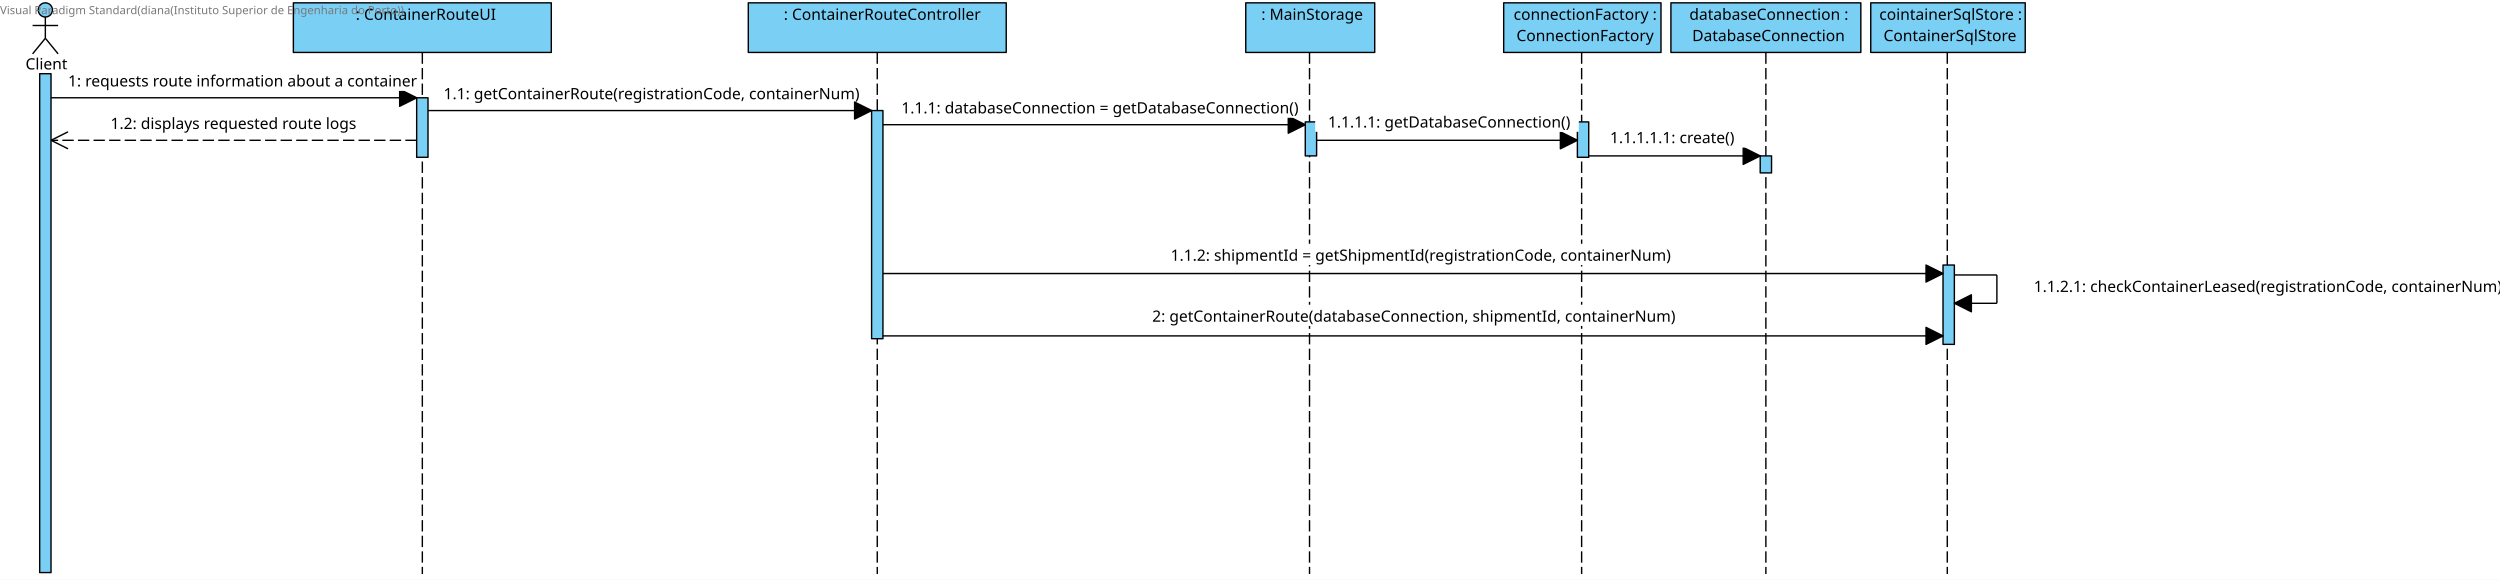
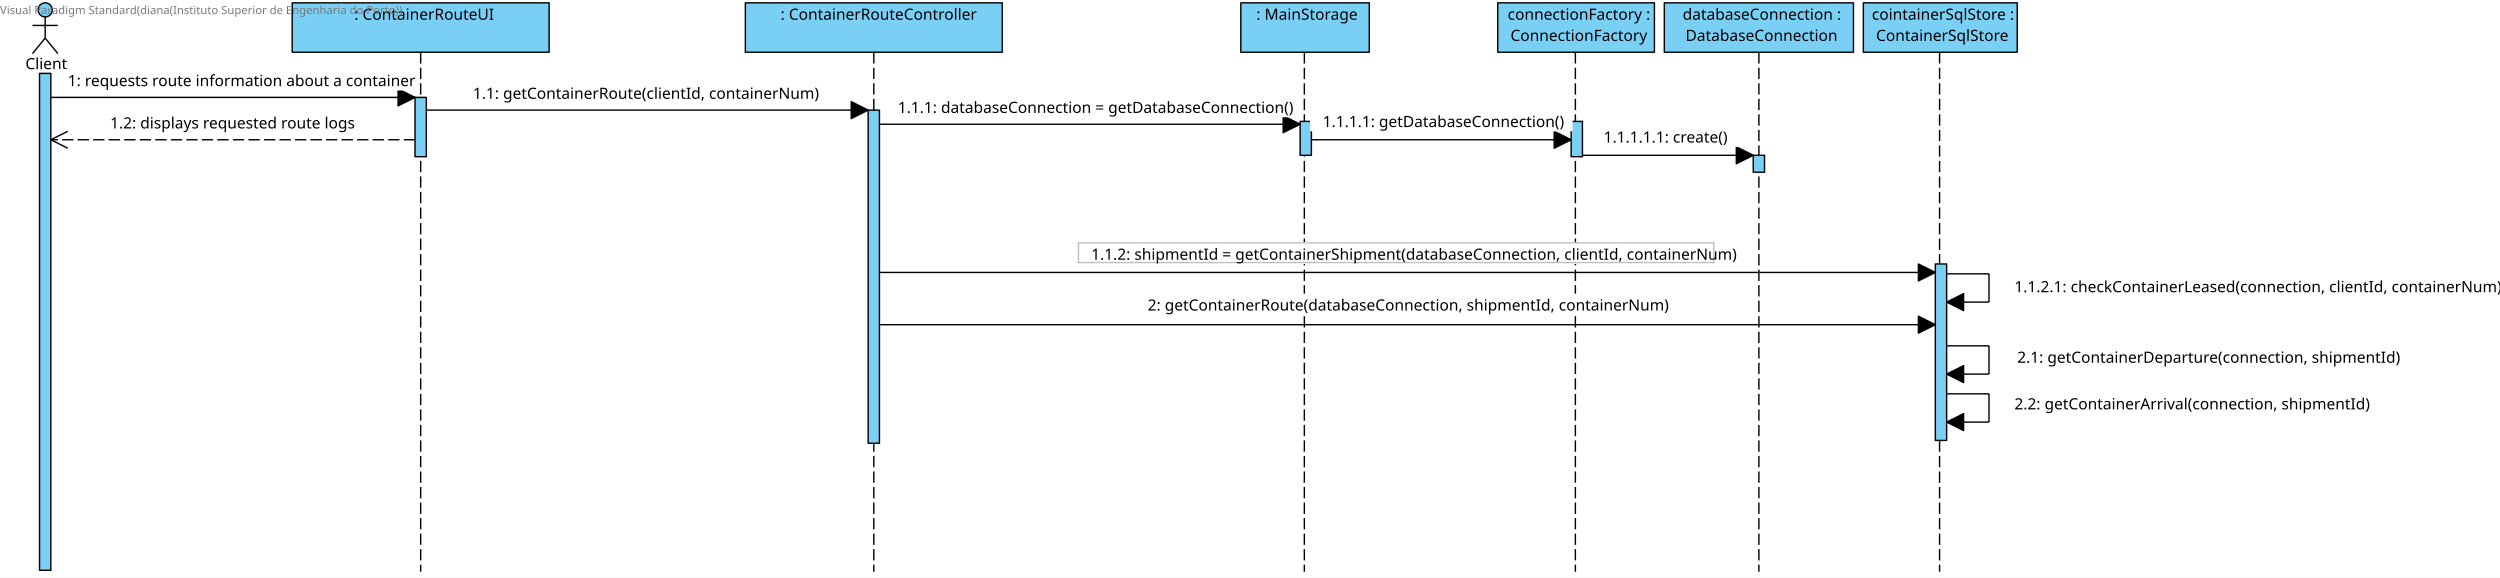
- <svg xmlns="http://www.w3.org/2000/svg" fill-opacity="0" color-rendering="auto" color-interpolation="auto" text-rendering="auto" stroke="rgb(0,0,0)" stroke-linecap="square" width="1764" stroke-miterlimit="10" shape-rendering="auto" stroke-opacity="0" fill="rgb(0,0,0)" stroke-dasharray="none" font-weight="normal" stroke-width="1" height="409" font-family="'Dialog'" font-style="normal" stroke-linejoin="miter" font-size="12px" stroke-dashoffset="0" image-rendering="auto">
+ <svg xmlns="http://www.w3.org/2000/svg" fill-opacity="0" color-rendering="auto" color-interpolation="auto" text-rendering="auto" stroke="rgb(0,0,0)" stroke-linecap="square" width="1771" stroke-miterlimit="10" shape-rendering="auto" stroke-opacity="0" fill="rgb(0,0,0)" stroke-dasharray="none" font-weight="normal" stroke-width="1" height="409" font-family="'Dialog'" font-style="normal" stroke-linejoin="miter" font-size="12px" stroke-dashoffset="0" image-rendering="auto">
  <defs id="genericDefs" />
  <g>
    <defs id="defs1">
      <clipPath clipPathUnits="userSpaceOnUse" id="clipPath1">
        <path d="M-7 -7 L71 -7 L71 414 L-7 414 L-7 -7 Z" />
      </clipPath>
      <clipPath clipPathUnits="userSpaceOnUse" id="clipPath2">
        <path d="M-7 -7 L194 -7 L194 414 L-7 414 L-7 -7 Z" />
      </clipPath>
      <clipPath clipPathUnits="userSpaceOnUse" id="clipPath3">
        <path d="M-7 -7 L19 -7 L19 53 L-7 53 L-7 -7 Z" />
      </clipPath>
      <clipPath clipPathUnits="userSpaceOnUse" id="clipPath4">
-         <path d="M-7 -7 L19 -7 L19 172 L-7 172 L-7 -7 Z" />
+         <path d="M-7 -7 L19 -7 L19 247 L-7 247 L-7 -7 Z" />
      </clipPath>
      <clipPath clipPathUnits="userSpaceOnUse" id="clipPath5">
        <path d="M-7 -7 L103 -7 L103 414 L-7 414 L-7 -7 Z" />
      </clipPath>
      <clipPath clipPathUnits="userSpaceOnUse" id="clipPath6">
        <path d="M-7 -7 L121 -7 L121 414 L-7 414 L-7 -7 Z" />
      </clipPath>
      <clipPath clipPathUnits="userSpaceOnUse" id="clipPath7">
        <path d="M-7 -7 L123 -7 L123 414 L-7 414 L-7 -7 Z" />
      </clipPath>
      <clipPath clipPathUnits="userSpaceOnUse" id="clipPath8">
        <path d="M-7 -7 L19 -7 L19 36 L-7 36 L-7 -7 Z" />
      </clipPath>
      <clipPath clipPathUnits="userSpaceOnUse" id="clipPath9">
        <path d="M-7 -7 L146 -7 L146 414 L-7 414 L-7 -7 Z" />
      </clipPath>
      <clipPath clipPathUnits="userSpaceOnUse" id="clipPath10">
        <path d="M-7 -7 L19 -7 L19 23 L-7 23 L-7 -7 Z" />
      </clipPath>
      <clipPath clipPathUnits="userSpaceOnUse" id="clipPath11">
        <path d="M-7 -7 L19 -7 L19 35 L-7 35 L-7 -7 Z" />
      </clipPath>
      <clipPath clipPathUnits="userSpaceOnUse" id="clipPath12">
-         <path d="M-7 -7 L19 -7 L19 67 L-7 67 L-7 -7 Z" />
+         <path d="M-7 -7 L19 -7 L19 136 L-7 136 L-7 -7 Z" />
      </clipPath>
      <clipPath clipPathUnits="userSpaceOnUse" id="clipPath13">
        <path d="M-49 -15 L98 -15 L98 30 L-49 30 L-49 -15 Z" />
      </clipPath>
      <clipPath clipPathUnits="userSpaceOnUse" id="clipPath14">
        <path d="M-183 -15 L366 -15 L366 30 L-183 30 L-183 -15 Z" />
      </clipPath>
      <clipPath clipPathUnits="userSpaceOnUse" id="clipPath15">
        <path d="M-92 -15 L184 -15 L184 30 L-92 30 L-92 -15 Z" />
      </clipPath>
      <clipPath clipPathUnits="userSpaceOnUse" id="clipPath16">
        <path d="M-110 -30 L220 -30 L220 60 L-110 60 L-110 -30 Z" />
      </clipPath>
      <clipPath clipPathUnits="userSpaceOnUse" id="clipPath17">
        <path d="M-112 -30 L224 -30 L224 60 L-112 60 L-112 -30 Z" />
      </clipPath>
      <clipPath clipPathUnits="userSpaceOnUse" id="clipPath18">
        <path d="M-135 -30 L270 -30 L270 60 L-135 60 L-135 -30 Z" />
      </clipPath>
      <clipPath clipPathUnits="userSpaceOnUse" id="clipPath19">
        <path d="M0 0 L362 0 L362 104 L0 104 L0 0 Z" />
      </clipPath>
      <clipPath clipPathUnits="userSpaceOnUse" id="clipPath20">
-         <path d="M71 18 L71 30 L302 30 L302 45 L53 45 L53 33 L22 33 L22 18 ZM268 60 L268 75 L83 75 L83 60 ZM0 0 L0 104 L362 104 L362 54 L318 54 L318 39 L362 39 L362 0 Z" />
+         <path d="M71 18 L71 30 L302 30 L302 45 L53 45 L53 33 L22 33 L22 18 ZM268 60 L268 75 L83 75 L83 60 ZM0 0 L0 104 L362 104 L362 54 L339 54 L339 39 L362 39 L362 0 Z" />
      </clipPath>
      <clipPath clipPathUnits="userSpaceOnUse" id="clipPath21">
-         <path d="M268 30 L268 45 L83 45 L83 30 ZM0 0 L0 104 L362 104 L362 24 L318 24 L318 9 L362 9 L362 0 L302 0 L302 15 L53 15 L53 3 L22 3 L22 0 Z" />
+         <path d="M268 30 L268 45 L83 45 L83 30 ZM0 0 L0 104 L362 104 L362 24 L339 24 L339 9 L362 9 L362 0 L302 0 L302 15 L53 15 L53 3 L22 3 L22 0 Z" />
      </clipPath>
      <clipPath clipPathUnits="userSpaceOnUse" id="clipPath22">
        <path d="M0 0 L417 0 L417 104 L0 104 L0 0 Z" />
      </clipPath>
      <clipPath clipPathUnits="userSpaceOnUse" id="clipPath23">
-         <path d="M349 30 L349 45 L52 45 L52 30 ZM0 0 L0 21 L36 21 L36 36 L0 36 L0 51 L2 51 L2 66 L0 66 L0 104 L417 104 L417 55 L375 55 L375 40 L417 40 L417 0 Z" />
+         <path d="M324 30 L324 45 L73 45 L73 30 ZM0 0 L0 21 L36 21 L36 36 L0 36 L0 51 L2 51 L2 66 L0 66 L0 104 L417 104 L417 55 L375 55 L375 40 L417 40 L417 0 Z" />
      </clipPath>
      <clipPath clipPathUnits="userSpaceOnUse" id="clipPath24">
        <path d="M0 0 L852 0 L852 104 L0 104 L0 0 Z" />
      </clipPath>
      <clipPath clipPathUnits="userSpaceOnUse" id="clipPath25">
-         <path d="M599 28 L599 43 L231 43 L231 28 ZM0 0 L0 104 L852 104 L852 0 Z" />
+         <path d="M599 28 L599 43 L231 43 L231 28 ZM0 0 L0 104 L845 104 L845 98 L852 98 L852 80 L846 80 L846 65 L852 65 L852 30 L845 30 L845 15 L852 15 L852 0 L642 0 L642 7 L191 7 L191 0 Z" />
      </clipPath>
      <clipPath clipPathUnits="userSpaceOnUse" id="clipPath26">
        <path d="M0 0 L402 0 L402 104 L0 104 L0 0 Z" />
      </clipPath>
      <clipPath clipPathUnits="userSpaceOnUse" id="clipPath27">
-         <path d="M344 30 L344 45 L54 45 L54 30 ZM0 0 L0 20 L28 20 L28 35 L0 35 L0 104 L402 104 L402 55 L355 55 L355 40 L402 40 L402 0 Z" />
+         <path d="M344 30 L344 45 L54 45 L54 30 ZM0 0 L0 20 L3 20 L3 35 L0 35 L0 104 L402 104 L402 55 L355 55 L355 40 L402 40 L402 0 Z" />
      </clipPath>
      <clipPath clipPathUnits="userSpaceOnUse" id="clipPath28">
        <path d="M0 0 L288 0 L288 104 L0 104 L0 0 Z" />
      </clipPath>
      <clipPath clipPathUnits="userSpaceOnUse" id="clipPath29">
        <path d="M235 29 L235 44 L49 44 L49 29 ZM0 0 L0 19 L38 19 L38 34 L0 34 L0 104 L288 104 L288 55 L247 55 L247 40 L288 40 L288 0 Z" />
      </clipPath>
      <clipPath clipPathUnits="userSpaceOnUse" id="clipPath30">
        <path d="M0 0 L225 0 L225 104 L0 104 L0 0 Z" />
      </clipPath>
      <clipPath clipPathUnits="userSpaceOnUse" id="clipPath31">
        <path d="M162 29 L162 44 L55 44 L55 29 ZM0 0 L0 18 L43 18 L43 33 L0 33 L0 104 L225 104 L225 0 Z" />
      </clipPath>
      <clipPath clipPathUnits="userSpaceOnUse" id="clipPath32">
-         <path d="M595 29 L595 44 L244 44 L244 29 ZM599 72 L599 87 L231 87 L231 72 ZM0 0 L0 104 L852 104 L852 0 Z" />
+         <path d="M642 29 L642 44 L191 44 L191 29 ZM599 65 L599 80 L231 80 L231 65 ZM0 0 L0 104 L846 104 L846 102 L852 102 L852 67 L845 67 L845 52 L852 52 L852 0 Z" />
      </clipPath>
      <clipPath clipPathUnits="userSpaceOnUse" id="clipPath33">
        <path d="M0 0 L134 0 L134 124 L0 124 L0 0 Z" />
      </clipPath>
      <clipPath clipPathUnits="userSpaceOnUse" id="clipPath34">
-         <path d="M0 0 L0 124 L134 124 L134 65 L96 65 L96 50 L134 50 L134 0 Z" />
+         <path d="M0 0 L0 124 L134 124 L134 116 L90 116 L90 101 L134 101 L134 66 L89 66 L89 51 L134 51 L134 0 Z" />
      </clipPath>
      <clipPath clipPathUnits="userSpaceOnUse" id="clipPath35">
-         <path d="M-335 -15 L670 -15 L670 30 L-335 30 L-335 -15 Z" />
+         <path d="M0 0 L0 124 L134 124 L134 98 L89 98 L89 83 L134 83 L134 65 L90 65 L90 50 L134 50 L134 15 L89 15 L89 0 Z" />
      </clipPath>
      <clipPath clipPathUnits="userSpaceOnUse" id="clipPath36">
-         <path d="M-351 -15 L702 -15 L702 30 L-351 30 L-351 -15 Z" />
+         <path d="M0 0 L0 124 L134 124 L134 64 L89 64 L89 49 L134 49 L134 31 L90 31 L90 16 L134 16 L134 0 Z" />
      </clipPath>
      <clipPath clipPathUnits="userSpaceOnUse" id="clipPath37">
+         <path d="M-257 -15 L514 -15 L514 30 L-257 30 L-257 -15 Z" />
+       </clipPath>
+       <clipPath clipPathUnits="userSpaceOnUse" id="clipPath38">
+         <path d="M-274 -15 L548 -15 L548 30 L-274 30 L-274 -15 Z" />
+       </clipPath>
+       <clipPath clipPathUnits="userSpaceOnUse" id="clipPath39">
+         <path d="M-349 -15 L698 -15 L698 30 L-349 30 L-349 -15 Z" />
+       </clipPath>
+       <clipPath clipPathUnits="userSpaceOnUse" id="clipPath40">
+         <path d="M-451 -15 L902 -15 L902 30 L-451 30 L-451 -15 Z" />
+       </clipPath>
+       <clipPath clipPathUnits="userSpaceOnUse" id="clipPath41">
        <path d="M-107 -15 L214 -15 L214 30 L-107 30 L-107 -15 Z" />
      </clipPath>
-       <clipPath clipPathUnits="userSpaceOnUse" id="clipPath38">
+       <clipPath clipPathUnits="userSpaceOnUse" id="clipPath42">
        <path d="M-186 -15 L372 -15 L372 30 L-186 30 L-186 -15 Z" />
      </clipPath>
-       <clipPath clipPathUnits="userSpaceOnUse" id="clipPath39">
+       <clipPath clipPathUnits="userSpaceOnUse" id="clipPath43">
        <path d="M-290 -15 L580 -15 L580 30 L-290 30 L-290 -15 Z" />
      </clipPath>
-       <clipPath clipPathUnits="userSpaceOnUse" id="clipPath40">
+       <clipPath clipPathUnits="userSpaceOnUse" id="clipPath44">
        <path d="M-368 -15 L736 -15 L736 30 L-368 30 L-368 -15 Z" />
      </clipPath>
-       <clipPath clipPathUnits="userSpaceOnUse" id="clipPath41">
-         <path d="M-297 -15 L594 -15 L594 30 L-297 30 L-297 -15 Z" />
-       </clipPath>
-       <clipPath clipPathUnits="userSpaceOnUse" id="clipPath42">
+       <clipPath clipPathUnits="userSpaceOnUse" id="clipPath45">
+         <path d="M-251 -15 L502 -15 L502 30 L-251 30 L-251 -15 Z" />
+       </clipPath>
+       <clipPath clipPathUnits="userSpaceOnUse" id="clipPath46">
        <path d="M-185 -15 L370 -15 L370 30 L-185 30 L-185 -15 Z" />
      </clipPath>
-       <clipPath clipPathUnits="userSpaceOnUse" id="clipPath43">
+       <clipPath clipPathUnits="userSpaceOnUse" id="clipPath47">
        <path d="M-249 -15 L498 -15 L498 30 L-249 30 L-249 -15 Z" />
      </clipPath>
    </defs>
    <g fill="white" text-rendering="geometricPrecision" fill-opacity="1" stroke-opacity="1" stroke="white">
-       <rect x="0" width="1764" height="409" y="0" stroke="none" />
+       <rect x="0" width="1771" height="409" y="0" stroke="none" />
    </g>
    <g font-size="11px" transform="translate(2,2)" fill-opacity="1" fill="rgb(122,207,245)" text-rendering="geometricPrecision" image-rendering="optimizeQuality" font-family="sans-serif" stroke="rgb(122,207,245)" stroke-opacity="1">
      <circle r="5" clip-path="url(#clipPath1)" cx="30" cy="5" stroke="none" />
      <rect x="26" width="8" height="352" y="50" clip-path="url(#clipPath1)" stroke="none" />
    </g>
    <g stroke-linecap="butt" font-size="11px" transform="translate(2,2)" fill-opacity="1" fill="black" text-rendering="geometricPrecision" image-rendering="optimizeQuality" font-family="sans-serif" stroke-linejoin="round" stroke="black" stroke-opacity="1" stroke-miterlimit="0">
      <circle fill="none" r="5" clip-path="url(#clipPath1)" cx="30" cy="5" />
      <rect fill="none" x="26" width="8" height="352" y="50" clip-path="url(#clipPath1)" />
      <line y2="25" fill="none" x1="30" clip-path="url(#clipPath1)" x2="30" y1="10" />
      <line y2="36" fill="none" x1="30" clip-path="url(#clipPath1)" x2="21" y1="25" />
      <line y2="36" fill="none" x1="30" clip-path="url(#clipPath1)" x2="39" y1="25" />
      <line y2="16" fill="none" x1="21" clip-path="url(#clipPath1)" x2="39" y1="16" />
    </g>
    <g font-size="11px" transform="translate(207,2)" fill-opacity="1" fill="rgb(122,207,245)" text-rendering="geometricPrecision" image-rendering="optimizeQuality" font-family="sans-serif" stroke="rgb(122,207,245)" stroke-opacity="1">
      <rect x="0" width="182" height="35" y="0" clip-path="url(#clipPath2)" stroke="none" />
    </g>
    <g stroke-linecap="butt" font-size="11px" transform="translate(207,2)" fill-opacity="1" fill="black" text-rendering="geometricPrecision" image-rendering="optimizeQuality" font-family="sans-serif" stroke-linejoin="round" stroke="black" stroke-opacity="1" stroke-miterlimit="0">
      <rect fill="none" x="0" width="182" height="35" y="0" clip-path="url(#clipPath2)" />
      <line clip-path="url(#clipPath2)" fill="none" x1="91" x2="91" y1="35" y2="403" stroke-linejoin="bevel" stroke-dasharray="8,3" />
    </g>
    <g font-size="11px" transform="translate(294,69)" fill-opacity="1" fill="rgb(122,207,245)" text-rendering="geometricPrecision" image-rendering="optimizeQuality" font-family="sans-serif" stroke="rgb(122,207,245)" stroke-opacity="1">
      <rect x="0" width="8" height="42" y="0" clip-path="url(#clipPath3)" stroke="none" />
    </g>
    <g stroke-linecap="butt" font-size="11px" transform="translate(294,69)" fill-opacity="1" fill="black" text-rendering="geometricPrecision" image-rendering="optimizeQuality" font-family="sans-serif" stroke-linejoin="round" stroke="black" stroke-opacity="1" stroke-miterlimit="0">
      <rect fill="none" x="0" width="8" height="42" y="0" clip-path="url(#clipPath3)" />
    </g>
    <g font-size="11px" transform="translate(528,2)" fill-opacity="1" fill="rgb(122,207,245)" text-rendering="geometricPrecision" image-rendering="optimizeQuality" font-family="sans-serif" stroke="rgb(122,207,245)" stroke-opacity="1">
      <rect x="0" width="182" height="35" y="0" clip-path="url(#clipPath2)" stroke="none" />
    </g>
    <g stroke-linecap="butt" font-size="11px" transform="translate(528,2)" fill-opacity="1" fill="black" text-rendering="geometricPrecision" image-rendering="optimizeQuality" font-family="sans-serif" stroke-linejoin="round" stroke="black" stroke-opacity="1" stroke-miterlimit="0">
      <rect fill="none" x="0" width="182" height="35" y="0" clip-path="url(#clipPath2)" />
      <line clip-path="url(#clipPath2)" fill="none" x1="91" x2="91" y1="35" y2="403" stroke-linejoin="bevel" stroke-dasharray="8,3" />
    </g>
    <g font-size="11px" transform="translate(615,78)" fill-opacity="1" fill="rgb(122,207,245)" text-rendering="geometricPrecision" image-rendering="optimizeQuality" font-family="sans-serif" stroke="rgb(122,207,245)" stroke-opacity="1">
-       <rect x="0" width="8" height="161" y="0" clip-path="url(#clipPath4)" stroke="none" />
+       <rect x="0" width="8" height="236" y="0" clip-path="url(#clipPath4)" stroke="none" />
    </g>
    <g stroke-linecap="butt" font-size="11px" transform="translate(615,78)" fill-opacity="1" fill="black" text-rendering="geometricPrecision" image-rendering="optimizeQuality" font-family="sans-serif" stroke-linejoin="round" stroke="black" stroke-opacity="1" stroke-miterlimit="0">
-       <rect fill="none" x="0" width="8" height="161" y="0" clip-path="url(#clipPath4)" />
+       <rect fill="none" x="0" width="8" height="236" y="0" clip-path="url(#clipPath4)" />
    </g>
    <g font-size="11px" transform="translate(879,2)" fill-opacity="1" fill="rgb(122,207,245)" text-rendering="geometricPrecision" image-rendering="optimizeQuality" font-family="sans-serif" stroke="rgb(122,207,245)" stroke-opacity="1">
      <rect x="0" width="91" height="35" y="0" clip-path="url(#clipPath5)" stroke="none" />
    </g>
    <g stroke-linecap="butt" font-size="11px" transform="translate(879,2)" fill-opacity="1" fill="black" text-rendering="geometricPrecision" image-rendering="optimizeQuality" font-family="sans-serif" stroke-linejoin="round" stroke="black" stroke-opacity="1" stroke-miterlimit="0">
      <rect fill="none" x="0" width="91" height="35" y="0" clip-path="url(#clipPath5)" />
      <line clip-path="url(#clipPath5)" fill="none" x1="45" x2="45" y1="35" y2="403" stroke-linejoin="bevel" stroke-dasharray="8,3" />
    </g>
    <g font-size="11px" transform="translate(1320,2)" fill-opacity="1" fill="rgb(122,207,245)" text-rendering="geometricPrecision" image-rendering="optimizeQuality" font-family="sans-serif" stroke="rgb(122,207,245)" stroke-opacity="1">
      <rect x="0" width="109" height="35" y="0" clip-path="url(#clipPath6)" stroke="none" />
    </g>
    <g stroke-linecap="butt" font-size="11px" transform="translate(1320,2)" fill-opacity="1" fill="black" text-rendering="geometricPrecision" image-rendering="optimizeQuality" font-family="sans-serif" stroke-linejoin="round" stroke="black" stroke-opacity="1" stroke-miterlimit="0">
      <rect fill="none" x="0" width="109" height="35" y="0" clip-path="url(#clipPath6)" />
      <line clip-path="url(#clipPath6)" fill="none" x1="54" x2="54" y1="35" y2="403" stroke-linejoin="bevel" stroke-dasharray="8,3" />
    </g>
    <g font-size="11px" transform="translate(1061,2)" fill-opacity="1" fill="rgb(122,207,245)" text-rendering="geometricPrecision" image-rendering="optimizeQuality" font-family="sans-serif" stroke="rgb(122,207,245)" stroke-opacity="1">
      <rect x="0" width="111" height="35" y="0" clip-path="url(#clipPath7)" stroke="none" />
    </g>
    <g stroke-linecap="butt" font-size="11px" transform="translate(1061,2)" fill-opacity="1" fill="black" text-rendering="geometricPrecision" image-rendering="optimizeQuality" font-family="sans-serif" stroke-linejoin="round" stroke="black" stroke-opacity="1" stroke-miterlimit="0">
      <rect fill="none" x="0" width="111" height="35" y="0" clip-path="url(#clipPath7)" />
      <line clip-path="url(#clipPath7)" fill="none" x1="55" x2="55" y1="35" y2="403" stroke-linejoin="bevel" stroke-dasharray="8,3" />
    </g>
    <g font-size="11px" transform="translate(1113,86)" fill-opacity="1" fill="rgb(122,207,245)" text-rendering="geometricPrecision" image-rendering="optimizeQuality" font-family="sans-serif" stroke="rgb(122,207,245)" stroke-opacity="1">
      <rect x="0" width="8" height="25" y="0" clip-path="url(#clipPath8)" stroke="none" />
    </g>
    <g stroke-linecap="butt" font-size="11px" transform="translate(1113,86)" fill-opacity="1" fill="black" text-rendering="geometricPrecision" image-rendering="optimizeQuality" font-family="sans-serif" stroke-linejoin="round" stroke="black" stroke-opacity="1" stroke-miterlimit="0">
      <rect fill="none" x="0" width="8" height="25" y="0" clip-path="url(#clipPath8)" />
    </g>
    <g font-size="11px" transform="translate(1179,2)" fill-opacity="1" fill="rgb(122,207,245)" text-rendering="geometricPrecision" image-rendering="optimizeQuality" font-family="sans-serif" stroke="rgb(122,207,245)" stroke-opacity="1">
      <rect x="0" width="134" height="35" y="0" clip-path="url(#clipPath9)" stroke="none" />
    </g>
    <g stroke-linecap="butt" font-size="11px" transform="translate(1179,2)" fill-opacity="1" fill="black" text-rendering="geometricPrecision" image-rendering="optimizeQuality" font-family="sans-serif" stroke-linejoin="round" stroke="black" stroke-opacity="1" stroke-miterlimit="0">
      <rect fill="none" x="0" width="134" height="35" y="0" clip-path="url(#clipPath9)" />
      <line clip-path="url(#clipPath9)" fill="none" x1="67" x2="67" y1="35" y2="403" stroke-linejoin="bevel" stroke-dasharray="8,3" />
    </g>
    <g font-size="11px" transform="translate(1242,110)" fill-opacity="1" fill="rgb(122,207,245)" text-rendering="geometricPrecision" image-rendering="optimizeQuality" font-family="sans-serif" stroke="rgb(122,207,245)" stroke-opacity="1">
      <rect x="0" width="8" height="12" y="0" clip-path="url(#clipPath10)" stroke="none" />
    </g>
    <g stroke-linecap="butt" font-size="11px" transform="translate(1242,110)" fill-opacity="1" fill="black" text-rendering="geometricPrecision" image-rendering="optimizeQuality" font-family="sans-serif" stroke-linejoin="round" stroke="black" stroke-opacity="1" stroke-miterlimit="0">
      <rect fill="none" x="0" width="8" height="12" y="0" clip-path="url(#clipPath10)" />
    </g>
    <g font-size="11px" transform="translate(921,86)" fill-opacity="1" fill="rgb(122,207,245)" text-rendering="geometricPrecision" image-rendering="optimizeQuality" font-family="sans-serif" stroke="rgb(122,207,245)" stroke-opacity="1">
      <rect x="0" width="8" height="24" y="0" clip-path="url(#clipPath11)" stroke="none" />
    </g>
    <g stroke-linecap="butt" font-size="11px" transform="translate(921,86)" fill-opacity="1" fill="black" text-rendering="geometricPrecision" image-rendering="optimizeQuality" font-family="sans-serif" stroke-linejoin="round" stroke="black" stroke-opacity="1" stroke-miterlimit="0">
      <rect fill="none" x="0" width="8" height="24" y="0" clip-path="url(#clipPath11)" />
    </g>
    <g font-size="11px" transform="translate(1371,187)" fill-opacity="1" fill="rgb(122,207,245)" text-rendering="geometricPrecision" image-rendering="optimizeQuality" font-family="sans-serif" stroke="rgb(122,207,245)" stroke-opacity="1">
-       <rect x="0" width="8" height="56" y="0" clip-path="url(#clipPath12)" stroke="none" />
+       <rect x="0" width="8" height="125" y="0" clip-path="url(#clipPath12)" stroke="none" />
    </g>
    <g stroke-linecap="butt" font-size="11px" transform="translate(1371,187)" fill-opacity="1" fill="black" text-rendering="geometricPrecision" image-rendering="optimizeQuality" font-family="sans-serif" stroke-linejoin="round" stroke="black" stroke-opacity="1" stroke-miterlimit="0">
-       <rect fill="none" x="0" width="8" height="56" y="0" clip-path="url(#clipPath12)" />
+       <rect fill="none" x="0" width="8" height="125" y="0" clip-path="url(#clipPath12)" />
    </g>
    <g font-size="11px" transform="translate(8,37)" fill-opacity="1" fill="black" text-rendering="geometricPrecision" image-rendering="optimizeQuality" font-family="sans-serif" stroke="black" stroke-opacity="1">
      <text x="10" xml:space="preserve" y="12" clip-path="url(#clipPath13)" stroke="none">Client</text>
    </g>
    <g font-size="11px" transform="translate(207,2)" fill-opacity="1" fill="black" text-rendering="geometricPrecision" image-rendering="optimizeQuality" font-family="sans-serif" stroke="black" stroke-opacity="1">
      <text x="44" xml:space="preserve" y="12" clip-path="url(#clipPath14)" stroke="none">: ContainerRouteUI</text>
    </g>
    <g font-size="11px" transform="translate(528,2)" fill-opacity="1" fill="black" text-rendering="geometricPrecision" image-rendering="optimizeQuality" font-family="sans-serif" stroke="black" stroke-opacity="1">
      <text x="25" xml:space="preserve" y="12" clip-path="url(#clipPath14)" stroke="none">: ContainerRouteController</text>
    </g>
    <g font-size="11px" transform="translate(879,2)" fill-opacity="1" fill="black" text-rendering="geometricPrecision" image-rendering="optimizeQuality" font-family="sans-serif" stroke="black" stroke-opacity="1">
      <text x="11" xml:space="preserve" y="12" clip-path="url(#clipPath15)" stroke="none">: MainStorage</text>
    </g>
    <g font-size="11px" transform="translate(1320,2)" fill-opacity="1" fill="black" text-rendering="geometricPrecision" image-rendering="optimizeQuality" font-family="sans-serif" stroke="black" stroke-opacity="1">
      <text x="6" xml:space="preserve" y="12" clip-path="url(#clipPath16)" stroke="none">cointainerSqlStore :</text>
      <text x="9" xml:space="preserve" y="27" clip-path="url(#clipPath16)" stroke="none">ContainerSqlStore</text>
    </g>
    <g font-size="11px" transform="translate(1061,2)" fill-opacity="1" fill="black" text-rendering="geometricPrecision" image-rendering="optimizeQuality" font-family="sans-serif" stroke="black" stroke-opacity="1">
      <text x="7" xml:space="preserve" y="12" clip-path="url(#clipPath17)" stroke="none">connectionFactory :</text>
      <text x="9" xml:space="preserve" y="27" clip-path="url(#clipPath17)" stroke="none">ConnectionFactory</text>
    </g>
    <g font-size="11px" transform="translate(1179,2)" fill-opacity="1" fill="black" text-rendering="geometricPrecision" image-rendering="optimizeQuality" font-family="sans-serif" stroke="black" stroke-opacity="1">
      <text x="13" xml:space="preserve" y="12" clip-path="url(#clipPath18)" stroke="none">databaseConnection :</text>
      <text x="15" xml:space="preserve" y="27" clip-path="url(#clipPath18)" stroke="none">DatabaseConnection</text>
    </g>
    <g stroke-linecap="butt" font-size="11px" transform="translate(-14,19)" fill-opacity="1" fill="black" text-rendering="geometricPrecision" image-rendering="optimizeQuality" font-family="sans-serif" stroke-linejoin="round" stroke="black" stroke-opacity="1">
      <line y2="50" fill="none" x1="50" clip-path="url(#clipPath20)" x2="308" y1="50" />
      <polygon points=" 308 50 296 44 296 56" clip-path="url(#clipPath20)" stroke="none" />
      <polygon fill="none" points=" 308 50 296 44 296 56" clip-path="url(#clipPath20)" />
    </g>
    <g fill-opacity="1" text-rendering="geometricPrecision" stroke="black" stroke-linecap="butt" transform="translate(-14,49)" stroke-miterlimit="0" stroke-opacity="1" fill="black" stroke-dasharray="8,3" font-family="sans-serif" stroke-linejoin="round" font-size="11px" image-rendering="optimizeQuality">
      <line y2="50" fill="none" x1="308" clip-path="url(#clipPath21)" x2="50" y1="50" />
      <line clip-path="url(#clipPath21)" fill="none" x1="50" x2="62" y1="50" y2="56" stroke-dasharray="none" stroke-miterlimit="10" />
      <line clip-path="url(#clipPath21)" fill="none" x1="50" x2="62" y1="50" y2="44" stroke-dasharray="none" stroke-miterlimit="10" />
    </g>
    <g stroke-linecap="butt" font-size="11px" transform="translate(252,28)" fill-opacity="1" fill="black" text-rendering="geometricPrecision" image-rendering="optimizeQuality" font-family="sans-serif" stroke-linejoin="round" stroke="black" stroke-opacity="1">
      <line y2="50" fill="none" x1="50" clip-path="url(#clipPath23)" x2="363" y1="50" />
      <polygon points=" 363 50 351 44 351 56" clip-path="url(#clipPath23)" stroke="none" />
      <polygon fill="none" points=" 363 50 351 44 351 56" clip-path="url(#clipPath23)" />
    </g>
-     <g stroke-linecap="butt" font-size="11px" transform="translate(573,187)" fill-opacity="1" fill="black" text-rendering="geometricPrecision" image-rendering="optimizeQuality" font-family="sans-serif" stroke-linejoin="round" stroke="black" stroke-opacity="1">
+     <g stroke-linecap="butt" font-size="11px" transform="translate(573,180)" fill-opacity="1" fill="black" text-rendering="geometricPrecision" image-rendering="optimizeQuality" font-family="sans-serif" stroke-linejoin="round" stroke="black" stroke-opacity="1">
      <line y2="50" fill="none" x1="50" clip-path="url(#clipPath25)" x2="798" y1="50" />
      <polygon points=" 798 50 786 44 786 56" clip-path="url(#clipPath25)" stroke="none" />
      <polygon fill="none" points=" 798 50 786 44 786 56" clip-path="url(#clipPath25)" />
    </g>
    <g stroke-linecap="butt" font-size="11px" transform="translate(573,38)" fill-opacity="1" fill="black" text-rendering="geometricPrecision" image-rendering="optimizeQuality" font-family="sans-serif" stroke-linejoin="round" stroke="black" stroke-opacity="1">
      <line y2="50" fill="none" x1="50" clip-path="url(#clipPath27)" x2="348" y1="50" />
      <polygon points=" 348 50 336 44 336 56" clip-path="url(#clipPath27)" stroke="none" />
      <polygon fill="none" points=" 348 50 336 44 336 56" clip-path="url(#clipPath27)" />
    </g>
    <g stroke-linecap="butt" font-size="11px" transform="translate(879,49)" fill-opacity="1" fill="black" text-rendering="geometricPrecision" image-rendering="optimizeQuality" font-family="sans-serif" stroke-linejoin="round" stroke="black" stroke-opacity="1">
      <line y2="50" fill="none" x1="50" clip-path="url(#clipPath29)" x2="234" y1="50" />
      <polygon points=" 234 50 222 44 222 56" clip-path="url(#clipPath29)" stroke="none" />
      <polygon fill="none" points=" 234 50 222 44 222 56" clip-path="url(#clipPath29)" />
    </g>
    <g stroke-linecap="butt" font-size="11px" transform="translate(1071,60)" fill-opacity="1" fill="black" text-rendering="geometricPrecision" image-rendering="optimizeQuality" font-family="sans-serif" stroke-linejoin="round" stroke="black" stroke-opacity="1">
      <line y2="50" fill="none" x1="50" clip-path="url(#clipPath31)" x2="171" y1="50" />
      <polygon points=" 171 50 159 44 159 56" clip-path="url(#clipPath31)" stroke="none" />
      <polygon fill="none" points=" 171 50 159 44 159 56" clip-path="url(#clipPath31)" />
    </g>
    <g stroke-linecap="butt" font-size="11px" transform="translate(573,143)" fill-opacity="1" fill="black" text-rendering="geometricPrecision" image-rendering="optimizeQuality" font-family="sans-serif" stroke-linejoin="round" stroke="black" stroke-opacity="1">
      <line y2="50" fill="none" x1="50" clip-path="url(#clipPath32)" x2="798" y1="50" />
      <polygon points=" 798 50 786 44 786 56" clip-path="url(#clipPath32)" stroke="none" />
      <polygon fill="none" points=" 798 50 786 44 786 56" clip-path="url(#clipPath32)" />
    </g>
    <g stroke-linecap="butt" font-size="11px" transform="translate(1329,144)" fill-opacity="1" fill="black" text-rendering="geometricPrecision" image-rendering="optimizeQuality" font-family="sans-serif" stroke-linejoin="round" stroke="black" stroke-opacity="1">
      <line y2="50" fill="none" x1="50" clip-path="url(#clipPath34)" x2="80" y1="50" />
      <line y2="70" fill="none" x1="80" clip-path="url(#clipPath34)" x2="80" y1="50" />
      <line y2="70" fill="none" x1="80" clip-path="url(#clipPath34)" x2="50" y1="70" />
      <polygon points=" 50 70 62 76 62 64" clip-path="url(#clipPath34)" stroke="none" />
      <polygon fill="none" points=" 50 70 62 76 62 64" clip-path="url(#clipPath34)" />
    </g>
-     <g font-size="11px" transform="translate(1425,194)" fill-opacity="1" fill="white" text-rendering="geometricPrecision" image-rendering="optimizeQuality" font-family="sans-serif" stroke="white" stroke-opacity="1">
-       <rect x="0" width="335" height="15" y="0" clip-path="url(#clipPath35)" stroke="none" />
-       <text fill="black" x="10" xml:space="preserve" y="12" clip-path="url(#clipPath35)" stroke="none">1.1.2.1: checkContainerLeased(registrationCode, containerNum)</text>
-     </g>
-     <g font-size="11px" transform="translate(817,172)" fill-opacity="1" fill="white" text-rendering="geometricPrecision" image-rendering="optimizeQuality" font-family="sans-serif" stroke="white" stroke-opacity="1">
-       <rect x="0" width="351" height="15" y="0" clip-path="url(#clipPath36)" stroke="none" />
-       <text fill="black" x="9" xml:space="preserve" y="12" clip-path="url(#clipPath36)" stroke="none">1.1.2: shipmentId = getShipmentId(registrationCode, containerNum)</text>
+     <g stroke-linecap="butt" font-size="11px" transform="translate(1329,195)" fill-opacity="1" fill="black" text-rendering="geometricPrecision" image-rendering="optimizeQuality" font-family="sans-serif" stroke-linejoin="round" stroke="black" stroke-opacity="1">
+       <line y2="50" fill="none" x1="50" clip-path="url(#clipPath35)" x2="80" y1="50" />
+       <line y2="70" fill="none" x1="80" clip-path="url(#clipPath35)" x2="80" y1="50" />
+       <line y2="70" fill="none" x1="80" clip-path="url(#clipPath35)" x2="50" y1="70" />
+       <polygon points=" 50 70 62 76 62 64" clip-path="url(#clipPath35)" stroke="none" />
+       <polygon fill="none" points=" 50 70 62 76 62 64" clip-path="url(#clipPath35)" />
+     </g>
+     <g stroke-linecap="butt" font-size="11px" transform="translate(1329,229)" fill-opacity="1" fill="black" text-rendering="geometricPrecision" image-rendering="optimizeQuality" font-family="sans-serif" stroke-linejoin="round" stroke="black" stroke-opacity="1">
+       <line y2="50" fill="none" x1="50" clip-path="url(#clipPath36)" x2="80" y1="50" />
+       <line y2="70" fill="none" x1="80" clip-path="url(#clipPath36)" x2="80" y1="50" />
+       <line y2="70" fill="none" x1="80" clip-path="url(#clipPath36)" x2="50" y1="70" />
+       <polygon points=" 50 70 62 76 62 64" clip-path="url(#clipPath36)" stroke="none" />
+       <polygon fill="none" points=" 50 70 62 76 62 64" clip-path="url(#clipPath36)" />
+     </g>
+     <g font-size="11px" transform="translate(1418,278)" fill-opacity="1" fill="white" text-rendering="geometricPrecision" image-rendering="optimizeQuality" font-family="sans-serif" stroke="white" stroke-opacity="1">
+       <rect x="0" width="257" height="15" y="0" clip-path="url(#clipPath37)" stroke="none" />
+       <text fill="black" x="9" xml:space="preserve" y="12" clip-path="url(#clipPath37)" stroke="none">2.2: getContainerArrival(connection, shipmentId)</text>
+     </g>
+     <g font-size="11px" transform="translate(1419,245)" fill-opacity="1" fill="white" text-rendering="geometricPrecision" image-rendering="optimizeQuality" font-family="sans-serif" stroke="white" stroke-opacity="1">
+       <rect x="0" width="274" height="15" y="0" clip-path="url(#clipPath38)" stroke="none" />
+       <text fill="black" x="10" xml:space="preserve" y="12" clip-path="url(#clipPath38)" stroke="none">2.1: getContainerDeparture(connection, shipmentId)</text>
+     </g>
+     <g font-size="11px" transform="translate(1418,195)" fill-opacity="1" fill="white" text-rendering="geometricPrecision" image-rendering="optimizeQuality" font-family="sans-serif" stroke="white" stroke-opacity="1">
+       <rect x="0" width="349" height="15" y="0" clip-path="url(#clipPath39)" stroke="none" />
+       <text fill="black" x="9" xml:space="preserve" y="12" clip-path="url(#clipPath39)" stroke="none">1.1.2.1: checkContainerLeased(connection, clientId, containerNum)</text>
+     </g>
+     <g font-size="11px" transform="translate(764,172)" fill-opacity="1" fill="white" text-rendering="geometricPrecision" image-rendering="optimizeQuality" font-family="sans-serif" stroke="white" stroke-opacity="1">
+       <rect x="0" width="451" height="15" y="0" clip-path="url(#clipPath40)" stroke="none" />
+       <line clip-path="url(#clipPath40)" fill="none" x1="0" x2="450" y1="0" y2="0" stroke="silver" />
+       <line clip-path="url(#clipPath40)" fill="none" x1="450" x2="450" y1="0" y2="14" stroke="silver" />
+       <line clip-path="url(#clipPath40)" fill="none" x1="450" x2="0" y1="14" y2="14" stroke="silver" />
+       <line clip-path="url(#clipPath40)" fill="none" x1="0" x2="0" y1="0" y2="14" stroke="silver" />
+       <text fill="black" x="9" xml:space="preserve" y="12" clip-path="url(#clipPath40)" stroke="none">1.1.2: shipmentId = getContainerShipment(databaseConnection, clientId, containerNum)</text>
    </g>
    <g font-size="11px" transform="translate(1126,89)" fill-opacity="1" fill="white" text-rendering="geometricPrecision" image-rendering="optimizeQuality" font-family="sans-serif" stroke="white" stroke-opacity="1">
-       <rect x="0" width="107" height="15" y="0" clip-path="url(#clipPath37)" stroke="none" />
-       <text fill="black" x="10" xml:space="preserve" y="12" clip-path="url(#clipPath37)" stroke="none">1.1.1.1.1: create()</text>
+       <rect x="0" width="107" height="15" y="0" clip-path="url(#clipPath41)" stroke="none" />
+       <text fill="black" x="10" xml:space="preserve" y="12" clip-path="url(#clipPath41)" stroke="none">1.1.1.1.1: create()</text>
    </g>
    <g font-size="11px" transform="translate(928,78)" fill-opacity="1" fill="white" text-rendering="geometricPrecision" image-rendering="optimizeQuality" font-family="sans-serif" stroke="white" stroke-opacity="1">
-       <rect x="0" width="186" height="15" y="0" clip-path="url(#clipPath38)" stroke="none" />
-       <text fill="black" x="9" xml:space="preserve" y="12" clip-path="url(#clipPath38)" stroke="none">1.1.1.1: getDatabaseConnection()</text>
+       <rect x="0" width="186" height="15" y="0" clip-path="url(#clipPath42)" stroke="none" />
+       <text fill="black" x="9" xml:space="preserve" y="12" clip-path="url(#clipPath42)" stroke="none">1.1.1.1: getDatabaseConnection()</text>
    </g>
    <g font-size="11px" transform="translate(627,68)" fill-opacity="1" fill="white" text-rendering="geometricPrecision" image-rendering="optimizeQuality" font-family="sans-serif" stroke="white" stroke-opacity="1">
-       <rect x="0" width="290" height="15" y="0" clip-path="url(#clipPath39)" stroke="none" />
-       <text fill="black" x="9" xml:space="preserve" y="12" clip-path="url(#clipPath39)" stroke="none">1.1.1: databaseConnection = getDatabaseConnection()</text>
-     </g>
-     <g font-size="11px" transform="translate(804,215)" fill-opacity="1" fill="white" text-rendering="geometricPrecision" image-rendering="optimizeQuality" font-family="sans-serif" stroke="white" stroke-opacity="1">
-       <rect x="0" width="368" height="15" y="0" clip-path="url(#clipPath40)" stroke="none" />
-       <text fill="black" x="9" xml:space="preserve" y="12" clip-path="url(#clipPath40)" stroke="none">2: getContainerRoute(databaseConnection, shipmentId, containerNum)</text>
-     </g>
-     <g font-size="11px" transform="translate(304,58)" fill-opacity="1" fill="white" text-rendering="geometricPrecision" image-rendering="optimizeQuality" font-family="sans-serif" stroke="white" stroke-opacity="1">
-       <rect x="0" width="297" height="15" y="0" clip-path="url(#clipPath41)" stroke="none" />
-       <text fill="black" x="9" xml:space="preserve" y="12" clip-path="url(#clipPath41)" stroke="none">1.1: getContainerRoute(registrationCode, containerNum)</text>
+       <rect x="0" width="290" height="15" y="0" clip-path="url(#clipPath43)" stroke="none" />
+       <text fill="black" x="9" xml:space="preserve" y="12" clip-path="url(#clipPath43)" stroke="none">1.1.1: databaseConnection = getDatabaseConnection()</text>
+     </g>
+     <g font-size="11px" transform="translate(804,208)" fill-opacity="1" fill="white" text-rendering="geometricPrecision" image-rendering="optimizeQuality" font-family="sans-serif" stroke="white" stroke-opacity="1">
+       <rect x="0" width="368" height="15" y="0" clip-path="url(#clipPath44)" stroke="none" />
+       <text fill="black" x="9" xml:space="preserve" y="12" clip-path="url(#clipPath44)" stroke="none">2: getContainerRoute(databaseConnection, shipmentId, containerNum)</text>
+     </g>
+     <g font-size="11px" transform="translate(325,58)" fill-opacity="1" fill="white" text-rendering="geometricPrecision" image-rendering="optimizeQuality" font-family="sans-serif" stroke="white" stroke-opacity="1">
+       <rect x="0" width="251" height="15" y="0" clip-path="url(#clipPath45)" stroke="none" />
+       <text fill="black" x="10" xml:space="preserve" y="12" clip-path="url(#clipPath45)" stroke="none">1.1: getContainerRoute(clientId, containerNum)</text>
    </g>
    <g font-size="11px" transform="translate(69,79)" fill-opacity="1" fill="white" text-rendering="geometricPrecision" image-rendering="optimizeQuality" font-family="sans-serif" stroke="white" stroke-opacity="1">
-       <rect x="0" width="185" height="15" y="0" clip-path="url(#clipPath42)" stroke="none" />
-       <text fill="black" x="9" xml:space="preserve" y="12" clip-path="url(#clipPath42)" stroke="none">1.2: displays requested route logs</text>
+       <rect x="0" width="185" height="15" y="0" clip-path="url(#clipPath46)" stroke="none" />
+       <text fill="black" x="9" xml:space="preserve" y="12" clip-path="url(#clipPath46)" stroke="none">1.2: displays requested route logs</text>
    </g>
    <g font-size="11px" transform="translate(39,49)" fill-opacity="1" fill="white" text-rendering="geometricPrecision" image-rendering="optimizeQuality" font-family="sans-serif" stroke="white" stroke-opacity="1">
-       <rect x="0" width="249" height="15" y="0" clip-path="url(#clipPath43)" stroke="none" />
-       <text fill="black" x="9" xml:space="preserve" y="12" clip-path="url(#clipPath43)" stroke="none">1: requests route information about a container</text>
+       <rect x="0" width="249" height="15" y="0" clip-path="url(#clipPath47)" stroke="none" />
+       <text fill="black" x="9" xml:space="preserve" y="12" clip-path="url(#clipPath47)" stroke="none">1: requests route information about a container</text>
    </g>
    <g font-size="8px" fill-opacity="1" fill="rgb(120,120,120)" text-rendering="geometricPrecision" image-rendering="optimizeQuality" stroke="rgb(120,120,120)" stroke-opacity="1">
      <text x="0" xml:space="preserve" y="10" stroke="none">Visual Paradigm Standard(diana(Instituto Superior de Engenharia do Porto))</text>
    </g>
  </g>
</svg>
